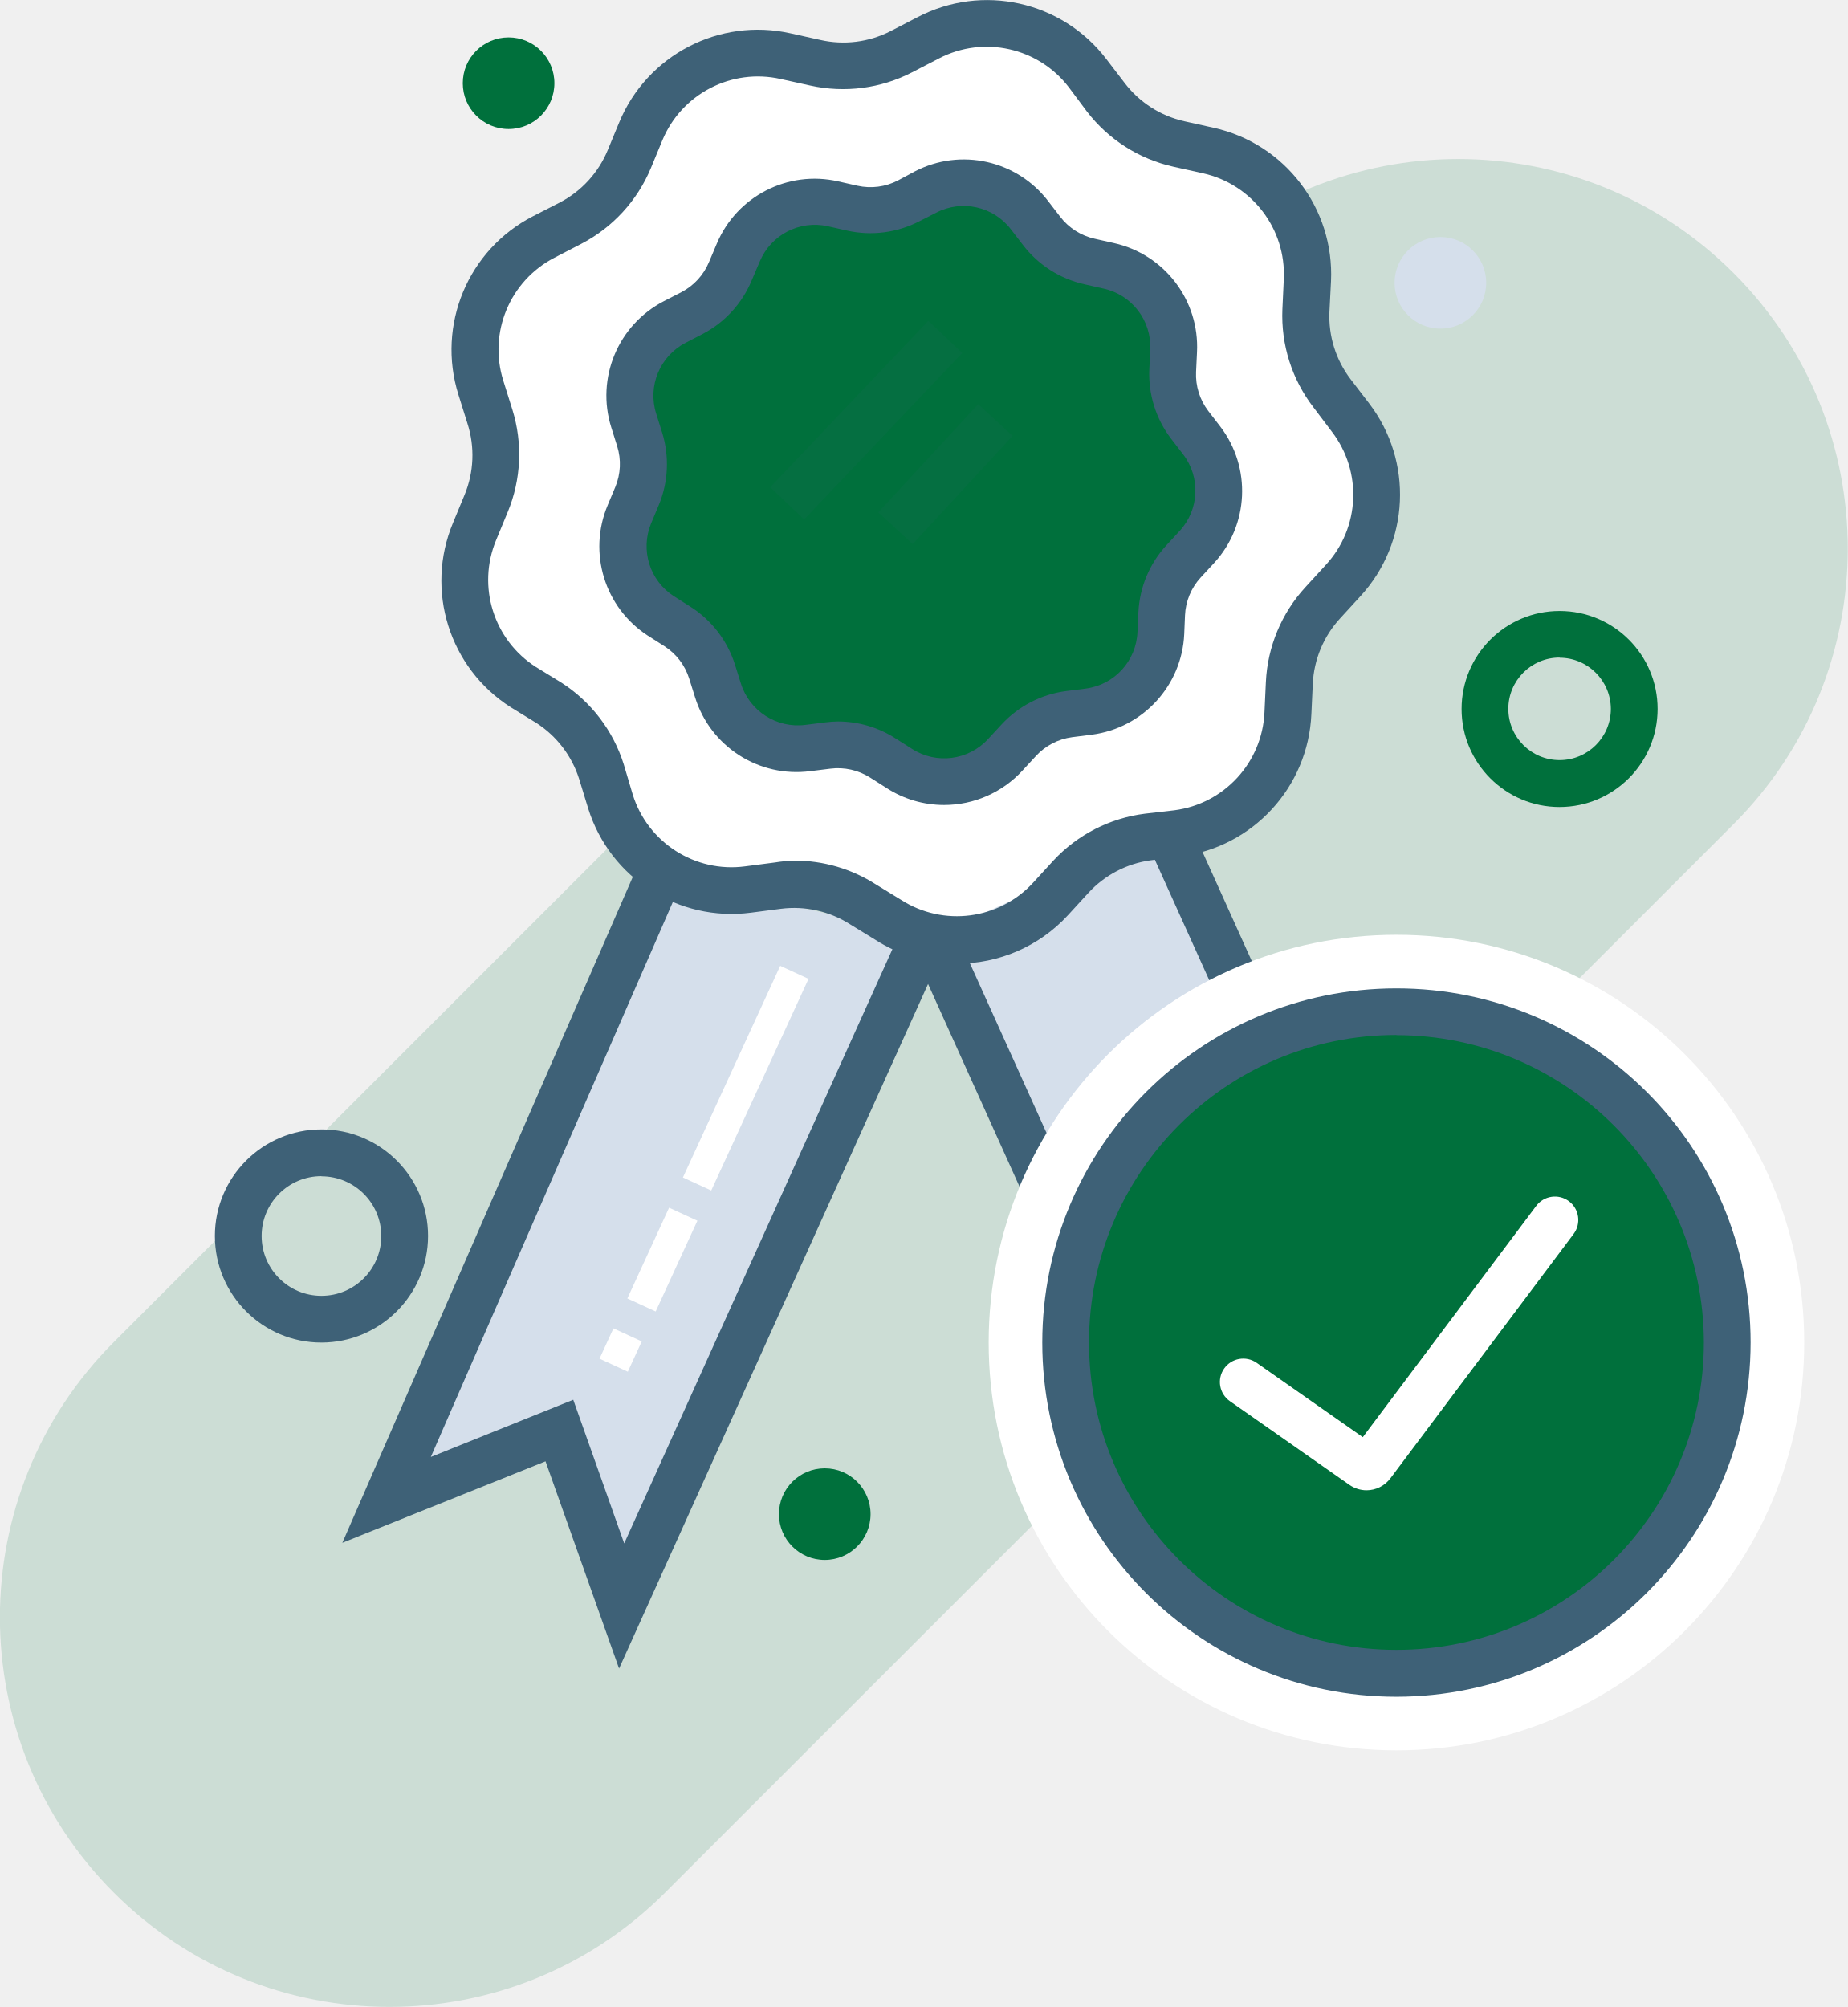
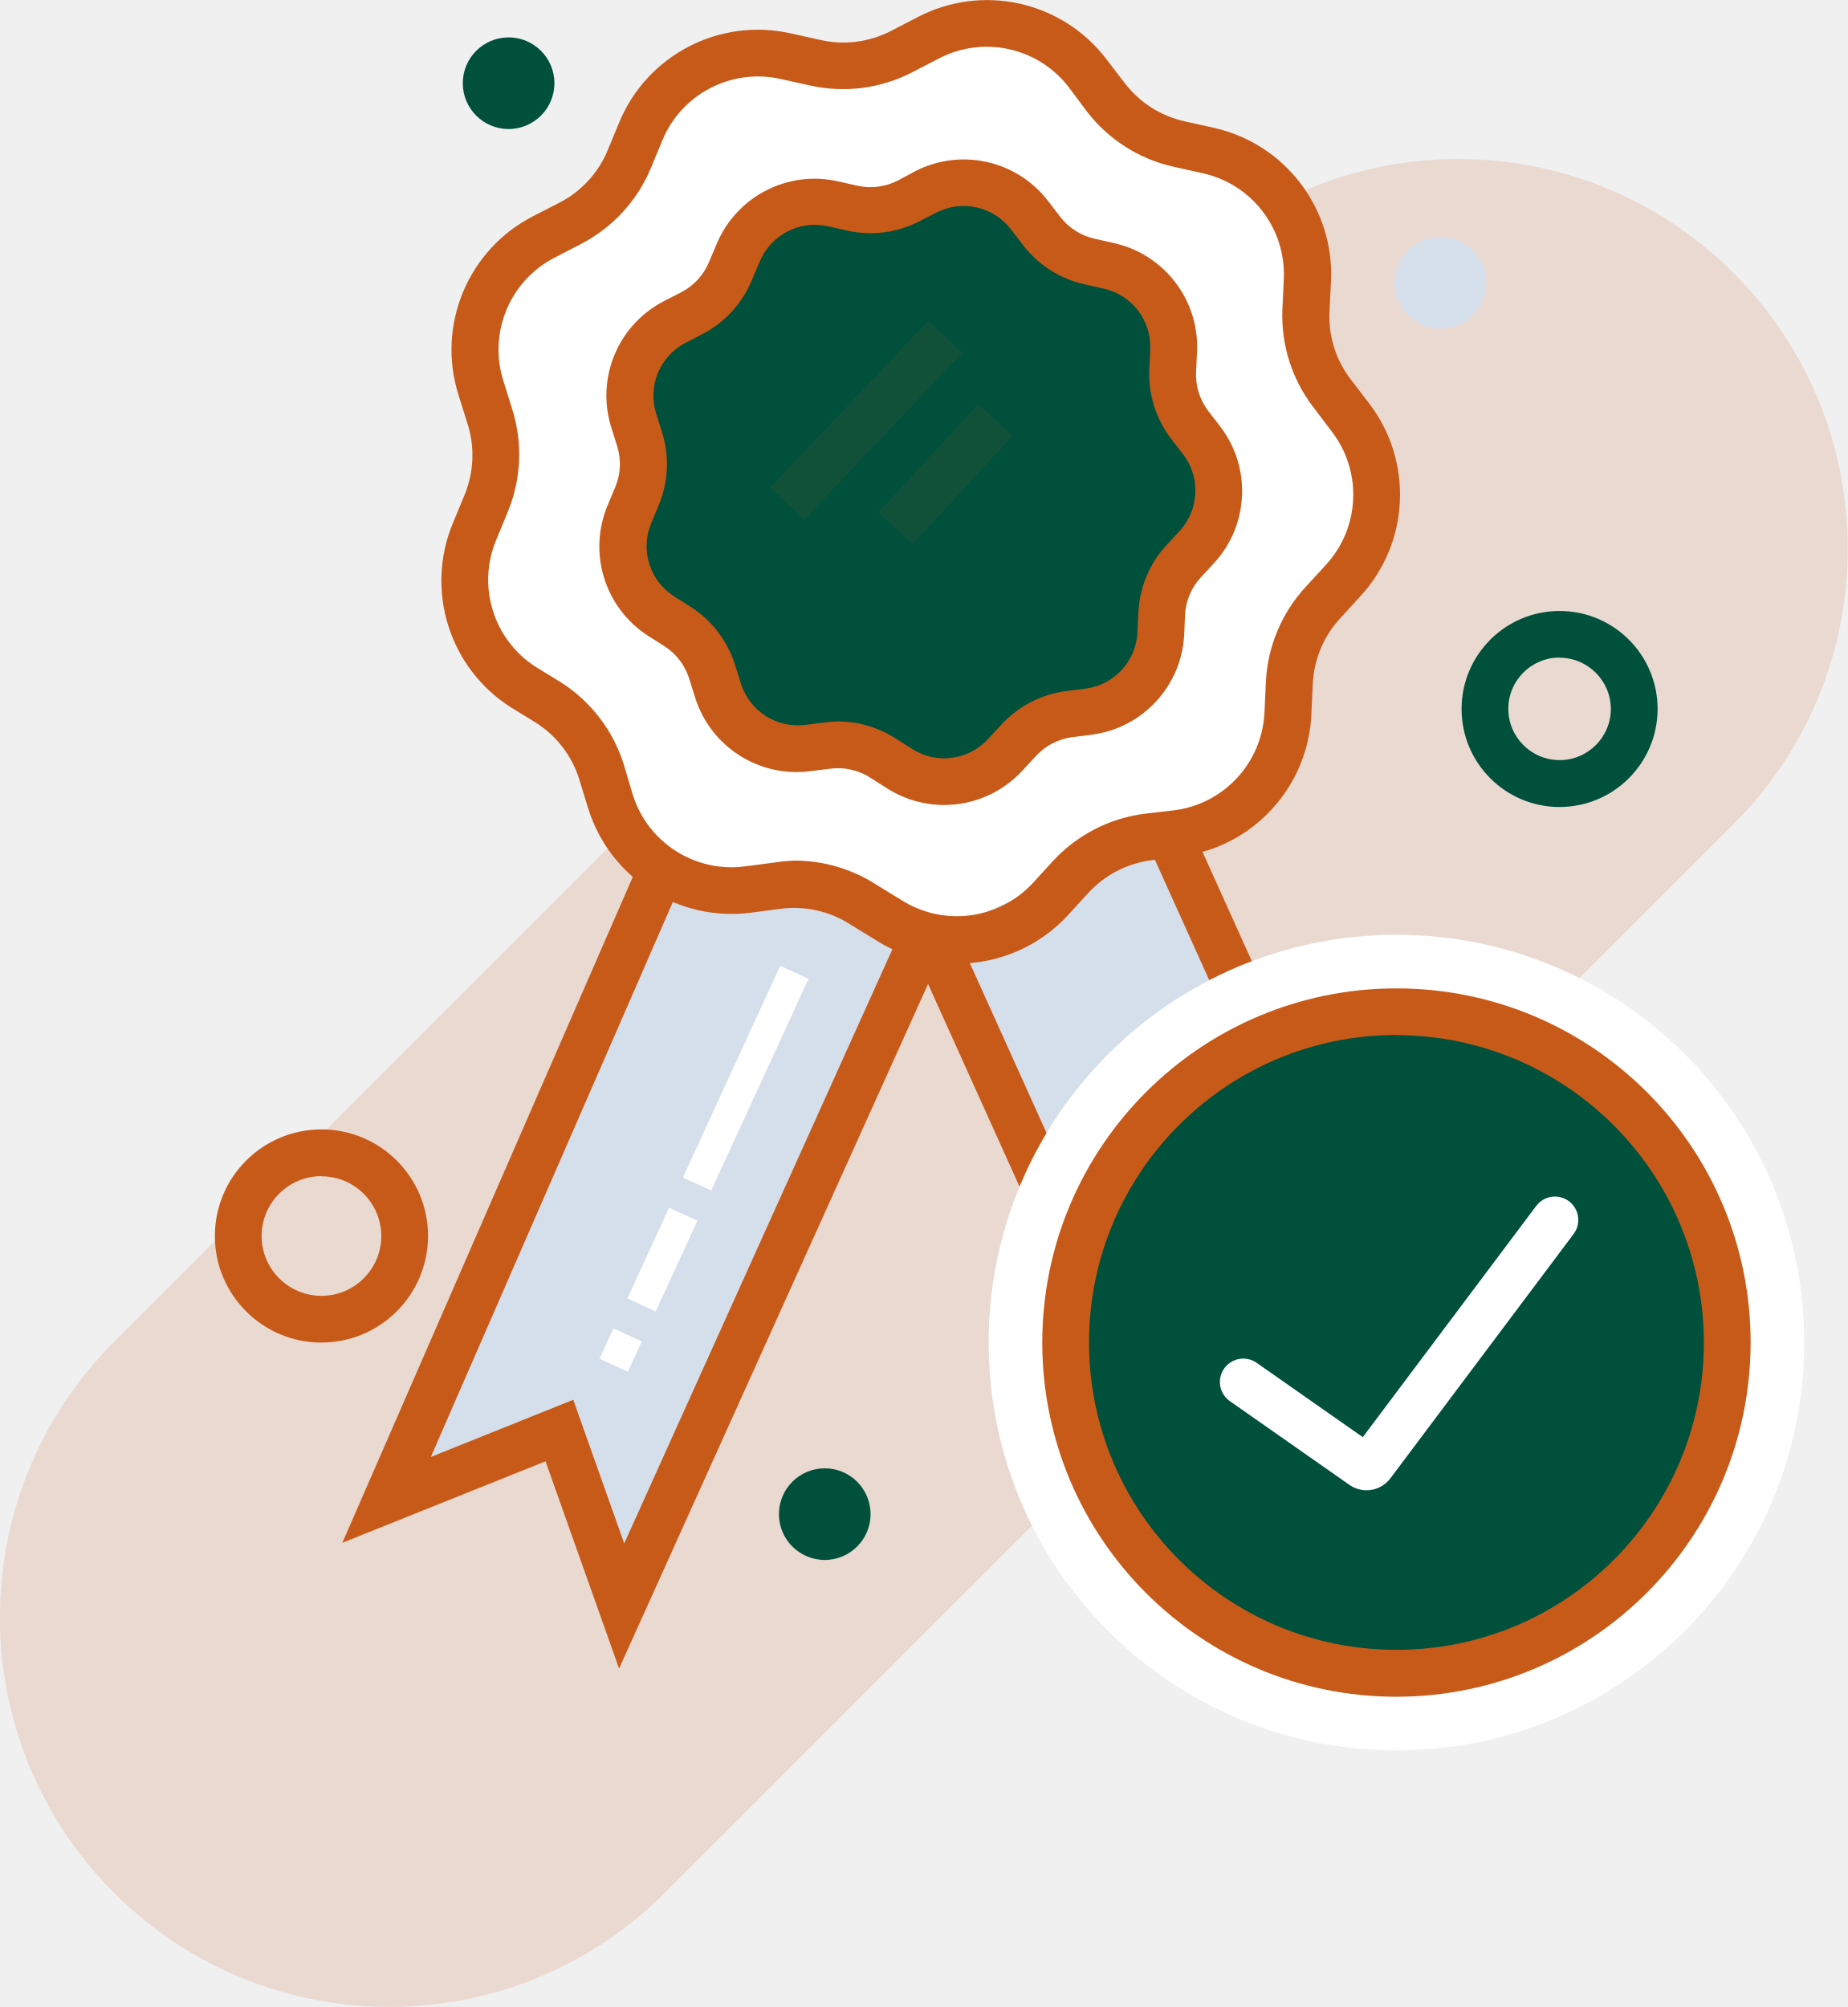
<svg xmlns="http://www.w3.org/2000/svg" viewBox="0 0 118.59 128.8">
  <defs>
-     <style>.cls-1{fill:#00703c;opacity:0.15;}.cls-2{fill:#fff;}.cls-3{fill:#00703c;}.cls-4{fill:#d5dfeb;}.cls-5,.cls-7{fill:#3e6177;}.cls-6,.cls-7{opacity:0.3;}</style>
+     <style>.cls-1{fill:#c85a19;opacity:0.15;}.cls-2{fill:#fff;}.cls-3{fill:#00503c;}.cls-4{fill:#d5dfeb;}.cls-5,.cls-7{fill:#c85a19;}.cls-6,.cls-7{opacity:0.3;}</style>
  </defs>
  <g id="Layer_2" data-name="Layer 2">
    <g id="Layer_1-2" data-name="Layer 1">
      <rect class="cls-1" x="-14.21" y="44.5" width="147" height="50" rx="25" ry="25" transform="translate(-31.78 62.28) rotate(-45)" />
      <path class="cls-2" d="M84.91,18l-.09,1.94a8.15,8.15,0,0,0,1.67,5.32l1.18,1.54a8.15,8.15,0,0,1-.47,10.46l-1.31,1.43a8.15,8.15,0,0,0-2.14,5.15l-.09,1.94a8.15,8.15,0,0,1-7.09,7.71l-1.92.25a8.15,8.15,0,0,0-4.95,2.57L68.39,57.7A8.15,8.15,0,0,1,58,59.05l-1.63-1a8.15,8.15,0,0,0-5.44-1.22L49,57a8.15,8.15,0,0,1-8.82-5.64l-.58-1.85a8.15,8.15,0,0,0-3.39-4.43l-1.63-1a8.15,8.15,0,0,1-3.13-10l.74-1.79a8.15,8.15,0,0,0,.25-5.57l-.58-1.85a8.15,8.15,0,0,1,4-9.67l1.72-.89a8.15,8.15,0,0,0,3.77-4.1l.74-1.79a8.15,8.15,0,0,1,9.3-4.82L53.32,4a8.15,8.15,0,0,0,5.53-.72l1.72-.89A8.15,8.15,0,0,1,70.79,4.7L72,6.24a8.15,8.15,0,0,0,4.7,3l1.89.42A8.15,8.15,0,0,1,84.91,18Z" />
      <path class="cls-3" d="M100.09,51.79a6.29,6.29,0,1,1,6.29-6.29A6.3,6.3,0,0,1,100.09,51.79Zm0-9.59a3.29,3.29,0,1,0,3.29,3.29A3.3,3.3,0,0,0,100.09,42.21Z" />
      <polyline class="cls-4" points="59.29 60.09 39.89 103.06 35.9 91.81 24.81 96.25 42.32 56.12" />
      <polyline class="cls-4" points="59.83 60.09 79.22 103.06 83.22 91.81 94.31 96.25 74.91 53.28" />
      <path class="cls-3" d="M75.32,22.47l-.06,1.27a5.33,5.33,0,0,0,1.09,3.48l.77,1a5.33,5.33,0,0,1-.31,6.84L76,36a5.33,5.33,0,0,0-1.4,3.36l-.06,1.27a5.33,5.33,0,0,1-4.63,5l-1.26.16a5.33,5.33,0,0,0-3.23,1.68l-.86.93a5.33,5.33,0,0,1-6.79.88l-1.07-.68a5.33,5.33,0,0,0-3.56-.79L51.84,48a5.33,5.33,0,0,1-5.77-3.69l-.38-1.21a5.33,5.33,0,0,0-2.21-2.89l-1.07-.68a5.33,5.33,0,0,1-2-6.53l.49-1.17A5.33,5.33,0,0,0,41,28.18L40.64,27a5.33,5.33,0,0,1,2.63-6.32l1.13-.58a5.33,5.33,0,0,0,2.47-2.68l.49-1.17a5.33,5.33,0,0,1,6.08-3.15l1.24.28a5.33,5.33,0,0,0,3.61-.47l1.13-.58a5.33,5.33,0,0,1,6.68,1.49l.77,1a5.33,5.33,0,0,0,3.07,2l1.24.28A5.33,5.33,0,0,1,75.32,22.47Z" />
      <polygon class="cls-5" points="39.73 107.08 35.01 93.78 21.97 99.01 40.94 55.52 43.69 56.72 27.65 93.5 36.79 89.83 40.06 99.05 57.92 59.48 60.66 60.71 39.73 107.08" />
      <polygon class="cls-5" points="79.39 107.08 58.46 60.71 61.19 59.48 79.06 99.05 82.33 89.83 91.41 93.47 73.54 53.9 76.27 52.67 97.2 99.03 84.11 93.78 79.39 107.08" />
      <path class="cls-5" d="M61.39,61.84a9.62,9.62,0,0,1-5.2-1.52l-1.63-1a6.67,6.67,0,0,0-4.44-1l-1.92.25a9.64,9.64,0,0,1-10.45-6.68L37.17,50a6.66,6.66,0,0,0-2.76-3.61l-1.63-1a9.63,9.63,0,0,1-3.71-11.83l.74-1.79A6.66,6.66,0,0,0,30,27.18l-.58-1.85A9.63,9.63,0,0,1,34.2,13.88L35.92,13A6.66,6.66,0,0,0,39,9.64l.74-1.79a9.63,9.63,0,0,1,11-5.71l1.89.42A6.65,6.65,0,0,0,57.15,2l1.72-.89A9.63,9.63,0,0,1,71,3.79l1.18,1.54A6.65,6.65,0,0,0,76,7.78l1.89.42a9.63,9.63,0,0,1,7.53,9.85L85.32,20a6.65,6.65,0,0,0,1.36,4.34l1.18,1.54a9.63,9.63,0,0,1-.56,12.39L86,39.69a6.66,6.66,0,0,0-1.75,4.2l-.09,1.94a9.63,9.63,0,0,1-8.39,9.13l-1.92.25a6.65,6.65,0,0,0-4,2.09l-1.31,1.43A9.63,9.63,0,0,1,61.39,61.84ZM51,55.23a9.66,9.66,0,0,1,5.2,1.52l1.63,1a6.64,6.64,0,0,0,8.47-1.1l1.31-1.43a9.66,9.66,0,0,1,5.86-3L75.37,52a6.64,6.64,0,0,0,5.78-6.29l.09-1.94a9.66,9.66,0,0,1,2.54-6.09l1.31-1.43a6.64,6.64,0,0,0,.39-8.54L84.3,26.15a9.65,9.65,0,0,1-2-6.3l.09-1.94a6.64,6.64,0,0,0-5.19-6.79l-1.89-.42a9.66,9.66,0,0,1-5.56-3.55L68.6,5.61a6.64,6.64,0,0,0-8.34-1.86l-1.72.89A9.67,9.67,0,0,1,52,5.49L50.1,5.07A6.64,6.64,0,0,0,42.51,9l-.74,1.79a9.66,9.66,0,0,1-4.47,4.86l-1.72.89a6.64,6.64,0,0,0-3.28,7.89l.58,1.85a9.67,9.67,0,0,1-.3,6.59l-.74,1.79a6.64,6.64,0,0,0,2.56,8.15l1.63,1a9.67,9.67,0,0,1,4,5.24L40.61,51a6.64,6.64,0,0,0,7.2,4.6l1.92-.25A9.61,9.61,0,0,1,51,55.23Z" />
      <path class="cls-5" d="M60.59,51.66a6.81,6.81,0,0,1-3.68-1.08l-1.07-.68a3.85,3.85,0,0,0-2.55-.57L52,49.49a6.82,6.82,0,0,1-7.39-4.73l-.38-1.21a3.83,3.83,0,0,0-1.59-2.08l-1.07-.68A6.82,6.82,0,0,1,39,32.42l.49-1.17a3.83,3.83,0,0,0,.12-2.61l-.38-1.21a6.82,6.82,0,0,1,3.37-8.1l1.13-.58a3.84,3.84,0,0,0,1.77-1.93L46,15.64a6.81,6.81,0,0,1,7.79-4l1.24.28a3.83,3.83,0,0,0,2.6-.34L58.71,11a6.82,6.82,0,0,1,8.56,1.91l.77,1a3.84,3.84,0,0,0,2.21,1.41l1.24.28a6.82,6.82,0,0,1,5.33,7h0l-.06,1.27a3.84,3.84,0,0,0,.78,2.5l.77,1a6.82,6.82,0,0,1-.4,8.77l-.86.93a3.83,3.83,0,0,0-1,2.42L76,40.69a6.82,6.82,0,0,1-5.94,6.46l-1.26.16a3.83,3.83,0,0,0-2.32,1.21l-.86.93A6.82,6.82,0,0,1,60.59,51.66ZM53.78,46.3a6.84,6.84,0,0,1,3.68,1.08l1.07.68a3.82,3.82,0,0,0,4.88-.63l.86-.93a6.84,6.84,0,0,1,4.15-2.15l1.26-.16A3.82,3.82,0,0,0,73,40.55l.06-1.27A6.83,6.83,0,0,1,74.85,35l.86-.93a3.82,3.82,0,0,0,.22-4.91l-.77-1a6.83,6.83,0,0,1-1.4-4.46l.06-1.27a3.82,3.82,0,0,0-3-3.91l-1.24-.28a6.84,6.84,0,0,1-3.93-2.52l-.77-1a3.82,3.82,0,0,0-4.8-1.07L59,14.2a6.83,6.83,0,0,1-4.63.6l-1.24-.28a3.83,3.83,0,0,0-4.37,2.26L48.24,18a6.84,6.84,0,0,1-3.16,3.44L44,22a3.82,3.82,0,0,0-1.89,4.54l.38,1.21a6.84,6.84,0,0,1-.21,4.66l-.49,1.17a3.82,3.82,0,0,0,1.47,4.69l1.07.68a6.84,6.84,0,0,1,2.84,3.71l.38,1.21a3.83,3.83,0,0,0,4.14,2.65l1.26-.16A6.78,6.78,0,0,1,53.78,46.3Z" />
      <path class="cls-5" d="M20.63,86.16a6.84,6.84,0,1,1,6.84-6.84A6.85,6.85,0,0,1,20.63,86.16Zm0-10.68a3.84,3.84,0,1,0,3.84,3.84A3.84,3.84,0,0,0,20.63,75.49Z" />
      <circle class="cls-3" cx="52.93" cy="97.17" r="2.94" />
      <circle class="cls-3" cx="32.64" cy="5.34" r="2.94" />
      <circle class="cls-4" cx="92.44" cy="18.15" r="2.94" />
      <g class="cls-6">
        <rect class="cls-7" x="48.23" y="25.46" width="14.73" height="3" transform="translate(-2.24 48.71) rotate(-46.48)" />
        <rect class="cls-7" x="55.95" y="28.93" width="9.45" height="3" transform="translate(-2.84 54.37) rotate(-47.29)" />
      </g>
      <rect class="cls-2" x="40.39" y="68.19" width="14.95" height="2" transform="translate(-35 83.78) rotate(-65.31)" />
      <rect class="cls-2" x="39.31" y="79.83" width="6.41" height="2" transform="translate(-48.69 85.7) rotate(-65.31)" />
      <rect class="cls-2" x="38.77" y="85.65" width="2.14" height="2" transform="translate(-55.54 86.61) rotate(-65.29)" />
      <rect class="cls-2" x="90.32" y="88.09" width="2" height="12.69" />
      <rect class="cls-2" x="90.32" y="102.59" width="2" height="5.44" />
      <rect class="cls-2" x="90.32" y="109.84" width="2" height="1.81" />
      <circle class="cls-2" cx="89.62" cy="86.16" r="26.17" />
      <circle class="cls-3" cx="90.53" cy="86.16" r="21.23" />
      <path class="cls-5" d="M89.62,108.89a22.73,22.73,0,1,1,22.73-22.73A22.76,22.76,0,0,1,89.62,108.89Zm0-42.47a19.73,19.73,0,1,0,19.73,19.73A19.76,19.76,0,0,0,89.62,66.43Z" />
      <path class="cls-2" d="M87.7,95.64a1.92,1.92,0,0,1-1.1-.35l-7.67-5.37a1.5,1.5,0,0,1,1.72-2.46l6.81,4.77L98.59,77.39a1.5,1.5,0,1,1,2.4,1.8L89.24,94.86A1.92,1.92,0,0,1,87.7,95.64Z" />
    </g>
  </g>
</svg>
